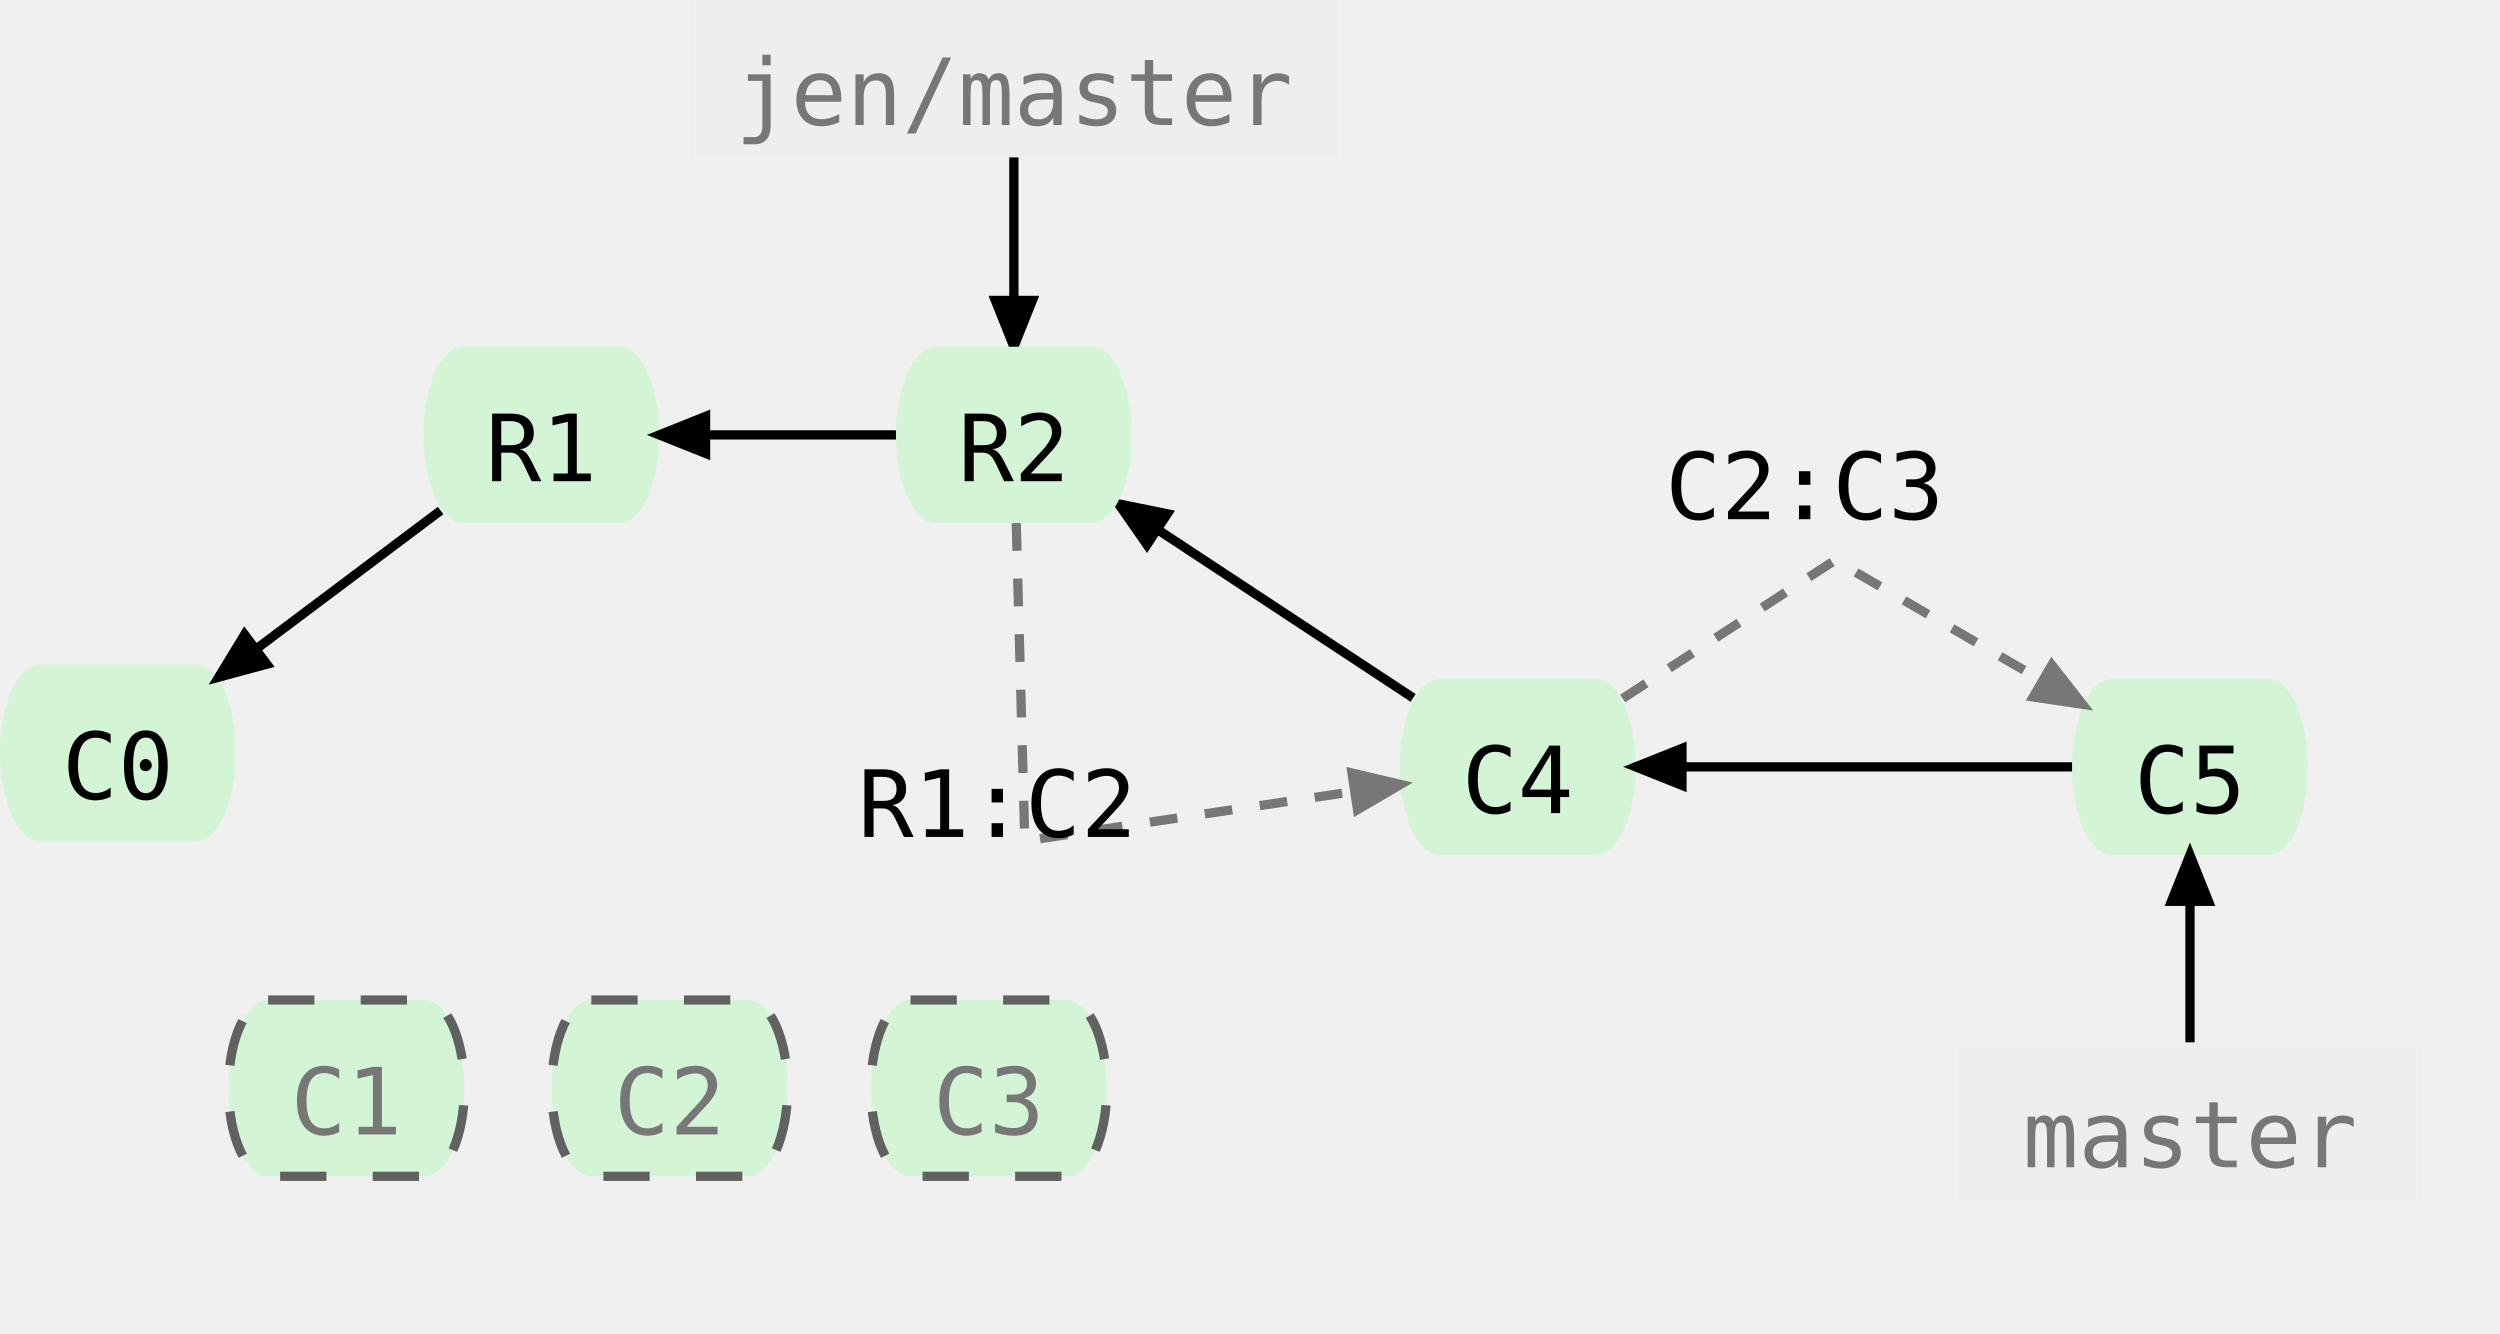
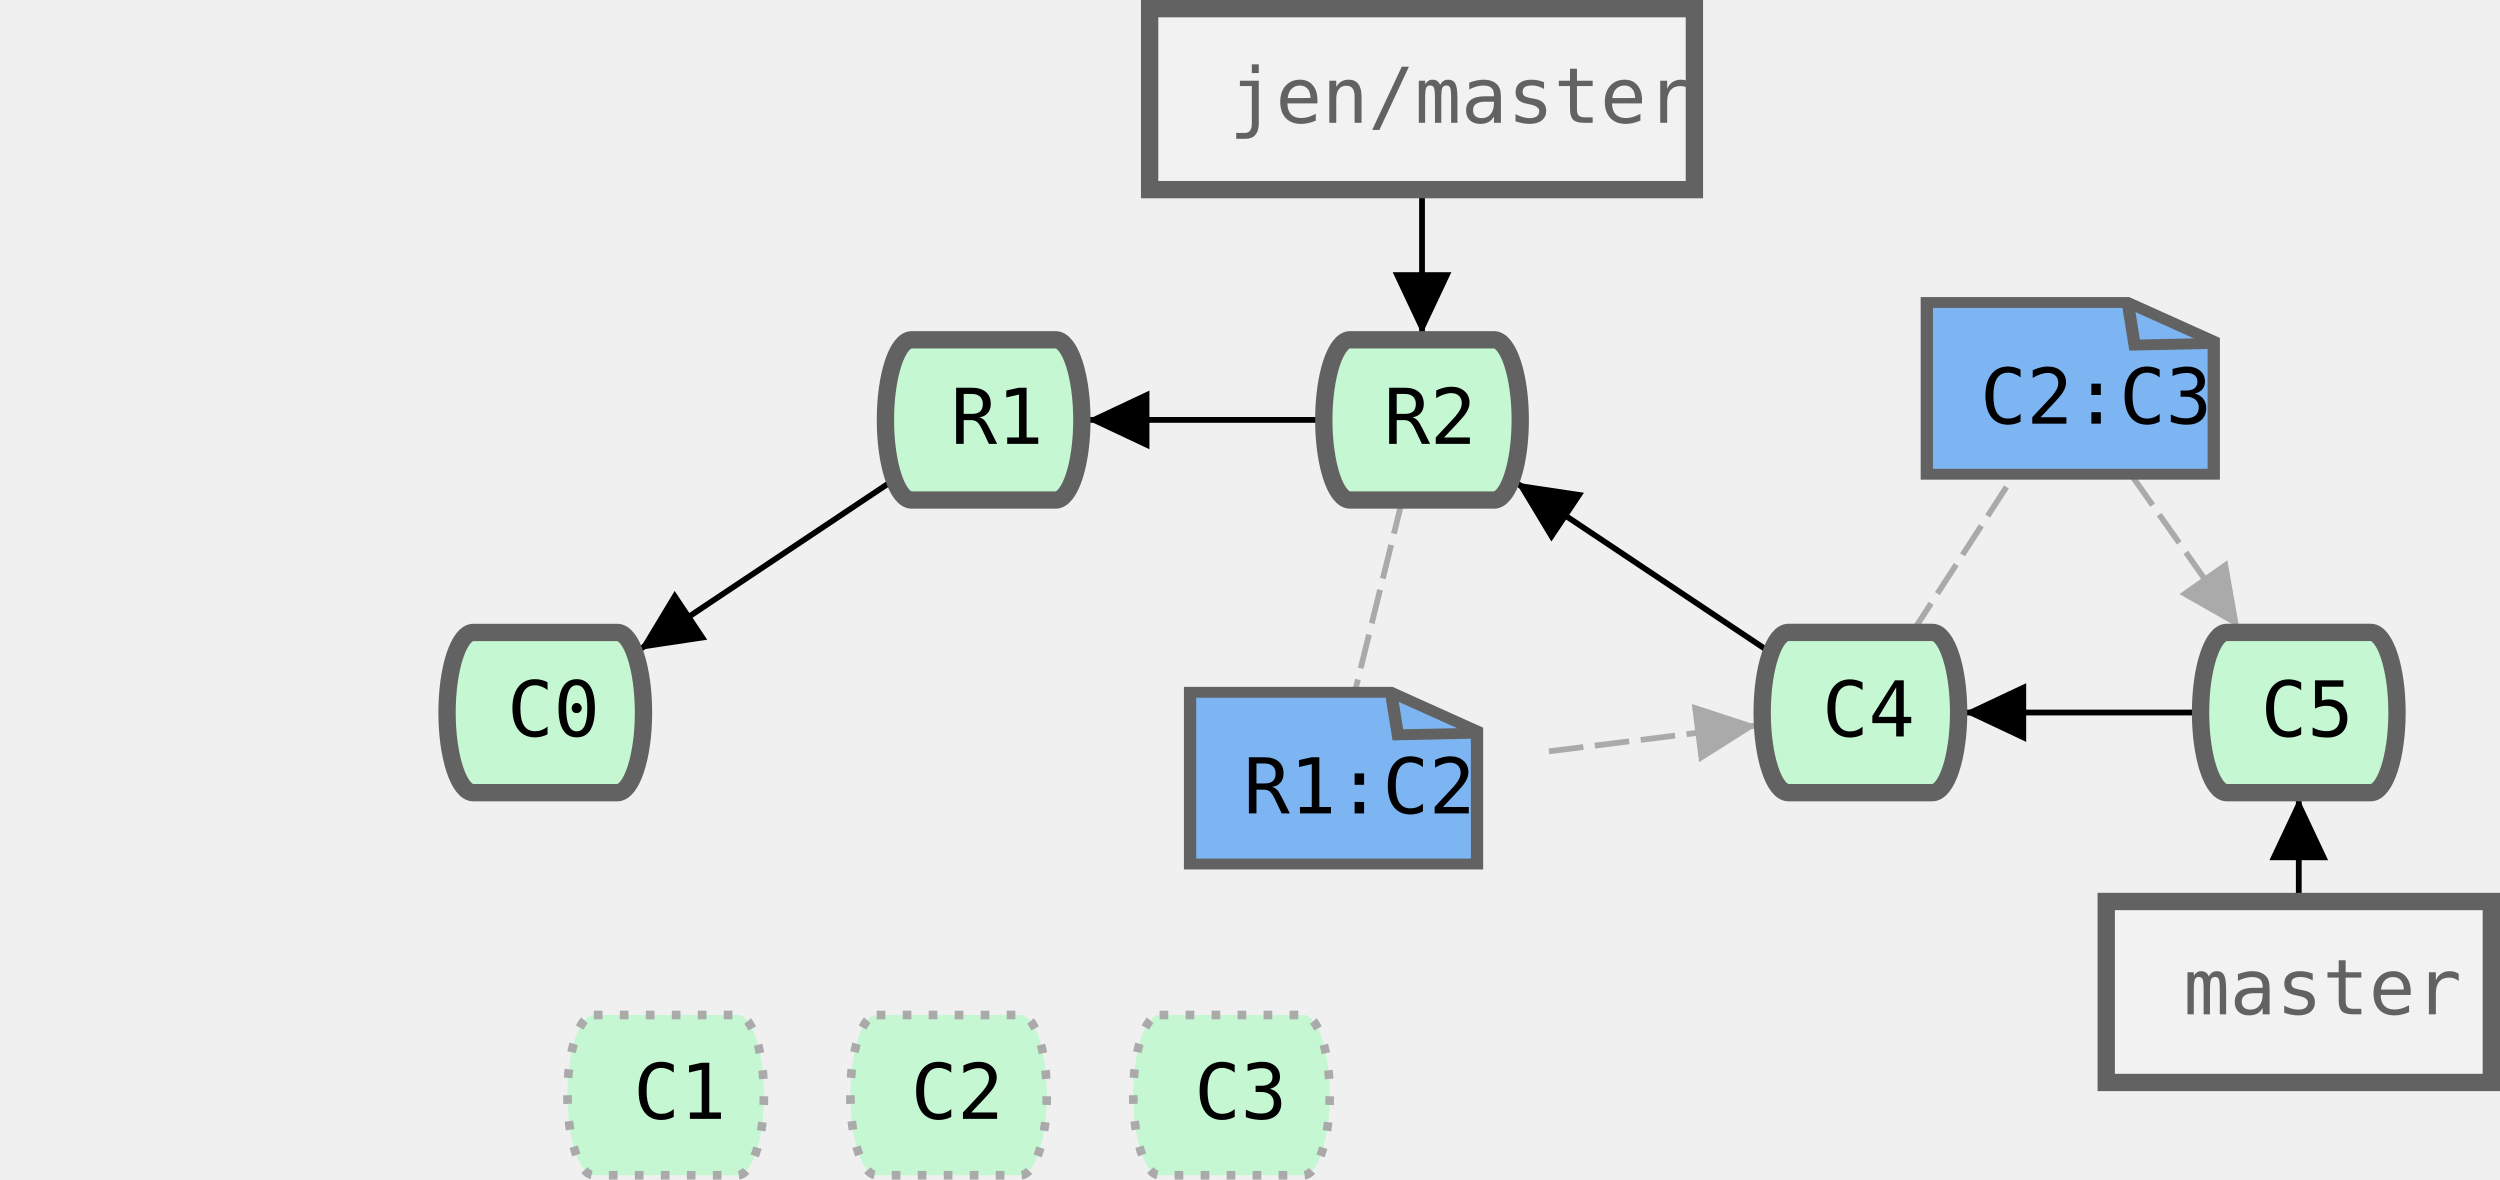
- <svg xmlns="http://www.w3.org/2000/svg" width="270.0" height="144.0">
-   <defs>
-     <marker orient="auto" refY="0.0" refX="0.0" id="Arrow1Lend_000000_1.000000px" style="overflow:visible;">
-       <path id="path_Arrow1Lend_000000_1.000000px" d="M -5,0.0 L -5,-2.0 L 0.0,0.0 L -5,2.0 z " style="fill:#000000;fill-rule:evenodd;stroke:#000000;stroke-width:1.0px;marker-start:none;" transform="scale(1)" />
+ <svg xmlns="http://www.w3.org/2000/svg" version="1.1" id="svg34559" width="432.78" height="204.2" viewBox="0 0 432.78 204.2" xml:space="preserve">
+   <defs id="defs34563">
+     <marker style="overflow:visible" id="TriangleStart-0" refX="4" refY="0" orient="auto-start-reverse" markerWidth="10.784" markerHeight="10.155" viewBox="0 0 5.324 6.155" preserveAspectRatio="none">
+       <path transform="scale(0.5)" style="fill:context-stroke;fill-rule:evenodd;stroke:context-stroke;stroke-width:1pt" d="M 5.77,0 -2.88,5 V -5 Z" id="path135-8" />
    </marker>
-     <marker orient="auto" refY="0.0" refX="0.0" id="Arrow1Lend_777777_1.000000px" style="overflow:visible;">
-       <path id="path_Arrow1Lend_777777_1.000000px" d="M -5,0.0 L -5,-2.0 L 0.0,0.0 L -5,2.0 z " style="fill:#777777;fill-rule:evenodd;stroke:#777777;stroke-width:1.0px;marker-start:none;" transform="scale(1)" />
+     <marker style="overflow:visible" id="TriangleStart-0-1-9" refX="4" refY="0" orient="auto-start-reverse" markerWidth="10.784" markerHeight="10.155" viewBox="0 0 5.324 6.155" preserveAspectRatio="none">
+       <path transform="scale(0.5)" style="fill:context-stroke;fill-rule:evenodd;stroke:context-stroke;stroke-width:1pt" d="M 5.77,0 -2.88,5 V -5 Z" id="path135-8-9-3" />
+     </marker>
+     <marker style="overflow:visible" id="TriangleStart-0-1-91" refX="4" refY="0" orient="auto-start-reverse" markerWidth="10.784" markerHeight="10.155" viewBox="0 0 5.324 6.155" preserveAspectRatio="none">
+       <path transform="scale(0.5)" style="fill:context-stroke;fill-rule:evenodd;stroke:context-stroke;stroke-width:1pt" d="M 5.77,0 -2.88,5 V -5 Z" id="path135-8-9-07" />
+     </marker>
+     <marker style="overflow:visible" id="TriangleStart-0-1-9-8" refX="4" refY="0" orient="auto-start-reverse" markerWidth="10.784" markerHeight="10.155" viewBox="0 0 5.324 6.155" preserveAspectRatio="none">
+       <path transform="scale(0.5)" style="fill:context-stroke;fill-rule:evenodd;stroke:context-stroke;stroke-width:1pt" d="M 5.77,0 -2.88,5 V -5 Z" id="path135-8-9-3-9" />
+     </marker>
+     <marker style="overflow:visible" id="TriangleStart-0-1-9-3" refX="4" refY="0" orient="auto-start-reverse" markerWidth="10.784" markerHeight="10.155" viewBox="0 0 5.324 6.155" preserveAspectRatio="none">
+       <path transform="scale(0.5)" style="fill:context-stroke;fill-rule:evenodd;stroke:context-stroke;stroke-width:1pt" d="M 5.77,0 -2.88,5 V -5 Z" id="path135-8-9-3-6" />
+     </marker>
+     <marker style="overflow:visible" id="TriangleStart-0-1-9-2" refX="4" refY="0" orient="auto-start-reverse" markerWidth="10.784" markerHeight="10.155" viewBox="0 0 5.324 6.155" preserveAspectRatio="none">
+       <path transform="scale(0.5)" style="fill:context-stroke;fill-rule:evenodd;stroke:context-stroke;stroke-width:1pt" d="M 5.77,0 -2.88,5 V -5 Z" id="path135-8-9-3-93" />
+     </marker>
+     <marker style="overflow:visible" id="TriangleStart-0-1-9-4" refX="4" refY="0" orient="auto-start-reverse" markerWidth="10.784" markerHeight="10.155" viewBox="0 0 5.324 6.155" preserveAspectRatio="none">
+       <path transform="scale(0.5)" style="fill:context-stroke;fill-rule:evenodd;stroke:context-stroke;stroke-width:1pt" d="M 5.77,0 -2.88,5 V -5 Z" id="path135-8-9-3-7" />
+     </marker>
+     <marker style="overflow:visible" id="TriangleStart-0-1-2-6" refX="4" refY="0" orient="auto-start-reverse" markerWidth="10.784" markerHeight="10.155" viewBox="0 0 5.324 6.155" preserveAspectRatio="none">
+       <path transform="scale(0.5)" style="fill:context-stroke;fill-rule:evenodd;stroke:context-stroke;stroke-width:1pt" d="M 5.77,0 -2.88,5 V -5 Z" id="path135-8-9-67-9" />
+     </marker>
+     <marker style="overflow:visible" id="TriangleStart-0-1-2-6-4" refX="4" refY="0" orient="auto-start-reverse" markerWidth="10.784" markerHeight="10.155" viewBox="0 0 5.324 6.155" preserveAspectRatio="none">
+       <path transform="scale(0.5)" style="fill:context-stroke;fill-rule:evenodd;stroke:context-stroke;stroke-width:1pt" d="M 5.77,0 -2.88,5 V -5 Z" id="path135-8-9-67-9-3" />
    </marker>
  </defs>
-   <g transform="translate(-3.64259,-4)">
-     <g style="fill:#fff;stroke:#000000;stroke-width:1px">
-       <rect id="1646" width="70.0" height="17.0" x="78.141" y="4.0" style="fill:#eeeeee;stroke:none;stroke-width:2px" />
-       <text id="1646_text" x="88.141" y="7.0" style="fill:#cccccc;stroke:#cccccc;stroke-width:0;font-family: Inconsolata;font-size:10px">
-         <tspan id="1646_line1" text-anchor="middle" x="113.141" y="17.5" text-align="center" font-family="Inconsolata" font-size="10.0px" fill="#777777" stroke="#777777">jen/master</tspan>
-       </text>
-       <path id="1647" style="stroke:#000000;marker-end:url(#Arrow1Lend_000000_1.000000px);marker-start:none;fill:none" d="M 113.141,21.0 L 113.141,41.449" />
-       <rect id="1648" width="25.473" height="19.042" x="3.643" y="75.78" rx="4.277" ry="9.521" style="fill:#d3f5d6;stroke:none;stroke-width:3px" />
-       <text id="1648_text" x="3.643" y="75.78" style="fill:#000000;stroke:#000000;stroke-width:0;font-family: Inconsolata;font-size:10px">
-         <tspan id="1648_line1" text-anchor="middle" x="16.379" y="90.301" text-align="center" font-family="Inconsolata" font-size="10.0px" fill="#000000" stroke="#000000">C0</tspan>
-       </text>
-       <rect id="1649" width="50.0" height="17.0" x="215.16" y="116.569" style="fill:#eeeeee;stroke:none;stroke-width:2px" />
-       <text id="1649_text" x="225.16" y="119.569" style="fill:#cccccc;stroke:#cccccc;stroke-width:0;font-family: Inconsolata;font-size:10px">
-         <tspan id="1649_line1" text-anchor="middle" x="240.16" y="130.069" text-align="center" font-family="Inconsolata" font-size="10.0px" fill="#777777" stroke="#777777">master</tspan>
-       </text>
-       <rect id="1650" width="25.473" height="19.042" x="49.373" y="41.449" rx="4.277" ry="9.521" style="fill:#d3f5d6;stroke:none;stroke-width:3px" />
-       <text id="1650_text" x="49.373" y="41.449" style="fill:#000000;stroke:#000000;stroke-width:0;font-family: Inconsolata;font-size:10px">
-         <tspan id="1650_line1" text-anchor="middle" x="62.109" y="55.97" text-align="center" font-family="Inconsolata" font-size="10.0px" fill="#000000" stroke="#000000">R1</tspan>
-       </text>
-       <path id="1651" style="stroke:#000000;marker-end:url(#Arrow1Lend_000000_1.000000px);marker-start:none;fill:none" d="M 51.23,59.138 L 27.258,77.134" />
-       <rect id="1652" width="25.473" height="19.042" x="154.823" y="77.299" rx="4.277" ry="9.521" style="fill:#d3f5d6;stroke:none;stroke-width:3px" />
-       <text id="1652_text" x="154.823" y="77.299" style="fill:#000000;stroke:#000000;stroke-width:0;font-family: Inconsolata;font-size:10px">
-         <tspan id="1652_line1" text-anchor="middle" x="167.559" y="91.82" text-align="center" font-family="Inconsolata" font-size="10.0px" fill="#000000" stroke="#000000">C4</tspan>
-       </text>
-       <path id="1653" style="stroke:#000000;marker-end:url(#Arrow1Lend_000000_1.000000px);marker-start:none;fill:none" d="M 156.261,79.377 L 124.439,58.413" />
-       <path id="1654" style="stroke:#777777;marker-end:url(#Arrow1Lend_777777_1.000000px);marker-start:none;stroke-dasharray:3 3;fill:none" d="M 113.397,60.491 L 114.321,94.822  L 154.899,88.723" />
-       <text id="1655_text" x="91.423" y="75.76" style="fill:#000000;stroke:#000000;stroke-width:0;font-family: Inconsolata;font-size:10px">
-         <tspan id="1655_line1" text-anchor="middle" x="111.352" y="94.387" text-align="center" font-family="Inconsolata" font-size="10.0px" fill="#000000" stroke="#000000">R1:C2</tspan>
-       </text>
-       <rect id="1656" width="25.473" height="19.042" x="100.405" y="41.449" rx="4.277" ry="9.521" style="fill:#d3f5d6;stroke:none;stroke-width:3px" />
-       <text id="1656_text" x="100.405" y="41.449" style="fill:#000000;stroke:#000000;stroke-width:0;font-family: Inconsolata;font-size:10px">
-         <tspan id="1656_line1" text-anchor="middle" x="113.141" y="55.97" text-align="center" font-family="Inconsolata" font-size="10.0px" fill="#000000" stroke="#000000">R2</tspan>
-       </text>
-       <path id="1657" style="stroke:#000000;marker-end:url(#Arrow1Lend_000000_1.000000px);marker-start:none;fill:none" d="M 100.405,50.97 L 74.845,50.97" />
-       <rect id="1658" width="25.473" height="19.042" x="227.424" y="77.299" rx="4.277" ry="9.521" style="fill:#d3f5d6;stroke:none;stroke-width:3px" />
-       <text id="1658_text" x="227.424" y="77.299" style="fill:#000000;stroke:#000000;stroke-width:0;font-family: Inconsolata;font-size:10px">
-         <tspan id="1658_line1" text-anchor="middle" x="240.16" y="91.82" text-align="center" font-family="Inconsolata" font-size="10.0px" fill="#000000" stroke="#000000">C5</tspan>
-       </text>
-       <path id="1659" style="stroke:#000000;marker-end:url(#Arrow1Lend_000000_1.000000px);marker-start:none;fill:none" d="M 227.424,86.82 L 180.295,86.82" />
-       <path id="1660" style="stroke:#000000;marker-end:url(#Arrow1Lend_000000_1.000000px);marker-start:none;fill:none" d="M 240.16,116.569 L 240.16,96.341" />
-       <rect id="1663" width="25.473" height="19.042" x="63.231" y="112.0" rx="4.277" ry="9.521" style="fill:#d3f5d6;stroke:#616161;stroke-dasharray:5 5" />
-       <text id="1663_text" x="63.231" y="112.0" style="fill:#777777;stroke:#777777;stroke-width:0;font-family: Inconsolata;font-size:10px">
-         <tspan id="1663_line1" text-anchor="middle" x="75.967" y="126.521" text-align="center" font-family="Inconsolata" font-size="10.0px" fill="#777777" stroke="#777777">C2</tspan>
-       </text>
-       <rect id="1664" width="25.473" height="19.042" x="97.702" y="112.0" rx="4.277" ry="9.521" style="fill:#d3f5d6;stroke:#616161;stroke-dasharray:5 5" />
-       <text id="1664_text" x="97.702" y="112.0" style="fill:#777777;stroke:#777777;stroke-width:0;font-family: Inconsolata;font-size:10px">
-         <tspan id="1664_line1" text-anchor="middle" x="110.438" y="126.521" text-align="center" font-family="Inconsolata" font-size="10.0px" fill="#777777" stroke="#777777">C3</tspan>
-       </text>
-       <path id="1665" style="stroke:#777777;marker-end:url(#Arrow1Lend_777777_1.000000px);marker-start:none;stroke-dasharray:3 3;fill:none" d="M 178.888,79.44 L 201.821,64.5  L 228.554,80.063" />
-       <rect id="1669" width="25.473" height="19.042" x="28.321" y="112.0" rx="4.277" ry="9.521" style="fill:#d3f5d6;stroke:#616161;stroke-dasharray:5 5" />
-       <text id="1669_text" x="28.321" y="112.0" style="fill:#777777;stroke:#777777;stroke-width:0;font-family: Inconsolata;font-size:10px">
-         <tspan id="1669_line1" text-anchor="middle" x="41.058" y="126.521" text-align="center" font-family="Inconsolata" font-size="10.0px" fill="#777777" stroke="#777777">C1</tspan>
-       </text>
-       <text id="1675_text" x="178.624" y="41.449" style="fill:#000000;stroke:#000000;stroke-width:0;font-family: Inconsolata;font-size:10px">
-         <tspan id="1675_line1" text-anchor="middle" x="198.552" y="60.077" text-align="center" font-family="Inconsolata" font-size="10.0px" fill="#000000" stroke="#000000">C2:C3</tspan>
-       </text>
+   <path style="display:inline;fill:none;fill-rule:evenodd;stroke:#000000;stroke-width:1px;stroke-linecap:butt;stroke-linejoin:miter;stroke-dasharray:none;stroke-opacity:1;marker-end:url(#TriangleStart-0)" d="m 246.169,32.829 0,25.99" id="a_1-1" />
+   <path style="display:inline;fill:none;fill-rule:evenodd;stroke:#aaaaaa;stroke-width:1px;stroke-linecap:butt;stroke-linejoin:miter;stroke-dasharray:6, 2;stroke-dashoffset:0;stroke-opacity:1" d="m 242.743,86.562 -8.217,33.27" id="a_1-1-6-56-3" />
+   <path style="display:inline;fill:none;fill-rule:evenodd;stroke:#aaaaaa;stroke-width:1px;stroke-linecap:butt;stroke-linejoin:miter;stroke-dasharray:6, 2;stroke-dashoffset:0;stroke-opacity:1;marker-end:url(#TriangleStart-0-1-2-6)" d="m 369.182,82.54 18.987,26.936" id="a_1-1-6-56-37" />
+   <path style="display:inline;fill:none;fill-rule:evenodd;stroke:#aaaaaa;stroke-width:1px;stroke-linecap:butt;stroke-linejoin:miter;stroke-dasharray:6, 2;stroke-dashoffset:0;stroke-opacity:1;marker-end:url(#TriangleStart-0-1-2-6-4)" d="m 268.143,130.062 36.963,-4.604" id="a_1-1-6-56-37-0" />
+   <path style="display:inline;fill:none;fill-rule:evenodd;stroke:#aaaaaa;stroke-width:1px;stroke-linecap:butt;stroke-linejoin:miter;stroke-dasharray:6, 2;stroke-dashoffset:0;stroke-opacity:1" d="M 331.039,109.476 358.392,67.233" id="a_1-1-6-56-3-4" />
+   <path style="display:inline;fill:none;fill-rule:evenodd;stroke:#000000;stroke-width:1px;stroke-linecap:butt;stroke-linejoin:miter;stroke-dasharray:none;stroke-opacity:1;marker-end:url(#TriangleStart-0-1-9-3)" d="M 306.567,113.007 261.659,83.031" id="a_1-1-6-3-1" />
+   <path style="display:inline;fill:none;fill-rule:evenodd;stroke:#000000;stroke-width:1px;stroke-linecap:butt;stroke-linejoin:miter;stroke-dasharray:none;stroke-opacity:1;marker-end:url(#TriangleStart-0-1-9-2)" d="M 380.943,123.347 H 339.061" id="a_1-1-6-3-19" />
+   <path style="display:inline;fill:none;fill-rule:evenodd;stroke:#000000;stroke-width:1px;stroke-linecap:butt;stroke-linejoin:miter;stroke-dasharray:none;stroke-opacity:1;marker-end:url(#TriangleStart-0-1-9-4)" d="m 246.169,72.691 0,-4e-6" id="a_1-1-6-3-8" />
+   <path style="display:inline;fill:none;fill-rule:evenodd;stroke:#000000;stroke-width:1px;stroke-linecap:butt;stroke-linejoin:miter;stroke-dasharray:none;stroke-opacity:1;marker-end:url(#TriangleStart-0-1-91)" d="m 397.946,156.058 0,-18.84" id="a_1-1-6-58" />
+   <g id="g_master" style="stroke:#626262;stroke-width:3;stroke-dasharray:none;stroke-opacity:1" transform="translate(-88.05375,-0.4995164)">
+     <rect style="fill:#f1f2f1;fill-opacity:1;stroke:#626262;stroke-width:3;stroke-dasharray:none;stroke-opacity:1" id="rect553" width="66.667" height="31.329" x="452.667" y="156.558" />
+     <text xml:space="preserve" style="font-variant:normal;font-weight:normal;font-size:13.333px;font-family:Inconsolata;-inkscape-font-specification:Inconsolata;writing-mode:lr-tb;fill:#626262;fill-opacity:1;fill-rule:nonzero;stroke:none;stroke-width:3;stroke-dasharray:none;stroke-opacity:1" id="t_master" x="466.033" y="176.089">
+       <tspan x="466.033 472.7 479.367 486.033 492.7 499.367" y="176.089" id="tspan34577" style="fill:#626262;fill-opacity:1;stroke:none;stroke-width:3;stroke-dasharray:none;stroke-opacity:1">master</tspan>
+     </text>
+   </g>
+   <path style="display:inline;fill:none;fill-rule:evenodd;stroke:#000000;stroke-width:1px;stroke-linecap:butt;stroke-linejoin:miter;stroke-dasharray:none;stroke-opacity:1;marker-end:url(#TriangleStart-0-1-9)" d="m 154.791,83.032 -44.909,29.981" id="a_1-1-6-3" />
+   <path style="display:inline;fill:none;fill-rule:evenodd;stroke:#000000;stroke-width:1px;stroke-linecap:butt;stroke-linejoin:miter;stroke-dasharray:none;stroke-opacity:1;marker-end:url(#TriangleStart-0-1-9-8)" d="m 229.166,72.691 -41.881,2e-6" id="a_1-1-6-3-7" />
+   <g id="g_c1" style="stroke:#626262;stroke-width:3;stroke-dasharray:none;stroke-opacity:1" transform="translate(-40.81406,67.50551)">
+     <rect style="fill:#c5f7d2;fill-opacity:1;stroke:#aaaaaa;stroke-width:1.5;stroke-dasharray:1.5, 3;stroke-dashoffset:0;stroke-opacity:1" id="rect3545-8" width="34.007" height="27.742" x="139.054" y="108.202" ry="13.871" rx="4.558" />
+     <text xml:space="preserve" style="font-variant:normal;font-weight:normal;font-size:13.333px;font-family:Inconsolata;-inkscape-font-specification:Inconsolata;writing-mode:lr-tb;fill:#000000;fill-opacity:1;fill-rule:nonzero;stroke:none;stroke-width:3;stroke-dasharray:none;stroke-opacity:1" id="t_c1" x="150.464" y="126.187">
+       <tspan x="150.464 157.13" y="126.187" id="tspan34585" style="stroke:none;stroke-width:3;stroke-dasharray:none;stroke-opacity:1">C1</tspan>
+     </text>
+   </g>
+   <g id="g_c1-4" style="stroke:#626262;stroke-width:3;stroke-dasharray:none;stroke-opacity:1" transform="translate(8.157675,67.50551)">
+     <rect style="fill:#c5f7d2;fill-opacity:1;stroke:#aaaaaa;stroke-width:1.5;stroke-dasharray:1.5, 3;stroke-dashoffset:0;stroke-opacity:1" id="rect3545-8-5" width="34.007" height="27.742" x="139.054" y="108.202" ry="13.871" rx="4.558" />
+     <text xml:space="preserve" style="font-variant:normal;font-weight:normal;font-size:13.333px;font-family:Inconsolata;-inkscape-font-specification:Inconsolata;writing-mode:lr-tb;fill:#000000;fill-opacity:1;fill-rule:nonzero;stroke:none;stroke-width:3;stroke-dasharray:none;stroke-opacity:1" id="t_c1-0" x="149.53" y="126.187">
+       <tspan x="149.53" y="126.187" id="tspan34585-3" style="stroke:none;stroke-width:3;stroke-dasharray:none;stroke-opacity:1">C2</tspan>
+     </text>
+   </g>
+   <g id="g_c1-6" style="stroke:#626262;stroke-width:3;stroke-dasharray:none;stroke-opacity:1" transform="translate(57.12941,67.50551)">
+     <rect style="fill:#c5f7d2;fill-opacity:1;stroke:#aaaaaa;stroke-width:1.5;stroke-dasharray:1.5, 3;stroke-dashoffset:0;stroke-opacity:1" id="rect3545-8-1" width="34.007" height="27.742" x="139.054" y="108.202" ry="13.871" rx="4.558" />
+     <text xml:space="preserve" style="font-variant:normal;font-weight:normal;font-size:13.333px;font-family:Inconsolata;-inkscape-font-specification:Inconsolata;writing-mode:lr-tb;fill:#000000;fill-opacity:1;fill-rule:nonzero;stroke:none;stroke-width:3;stroke-dasharray:none;stroke-opacity:1" id="t_c1-06" x="149.63" y="126.187">
+       <tspan x="149.63" y="126.187" id="tspan34585-32" style="stroke:none;stroke-width:3;stroke-dasharray:none;stroke-opacity:1">C3</tspan>
+     </text>
+   </g>
+   <g id="g_c0" style="stroke:#626262;stroke-width:3;stroke-dasharray:none;stroke-opacity:1" transform="translate(37.57699,1.273796)">
+     <rect style="fill:#c5f7d2;fill-opacity:1;stroke:#626262;stroke-width:3;stroke-dasharray:none;stroke-opacity:1" id="rect3545-61" width="34.007" height="27.742" x="39.812" y="108.209" ry="13.871" rx="4.558" />
+     <text xml:space="preserve" style="font-variant:normal;font-weight:normal;font-size:13.333px;font-family:Inconsolata;-inkscape-font-specification:Inconsolata;writing-mode:lr-tb;fill:#000000;fill-opacity:1;fill-rule:nonzero;stroke:none;stroke-width:3;stroke-dasharray:none;stroke-opacity:1" id="t_c0" x="50.222" y="126.187">
+       <tspan x="50.222 56.889" y="126.187" id="tspan34593" style="stroke:none;stroke-width:3;stroke-dasharray:none;stroke-opacity:1">C0</tspan>
+     </text>
+   </g>
+   <g id="g_r1" style="stroke:#626262;stroke-width:3;stroke-dasharray:none;stroke-opacity:1" transform="translate(15.47003,1.273796)">
+     <rect style="fill:#c5f7d2;fill-opacity:1;stroke:#626262;stroke-width:3;stroke-dasharray:none;stroke-opacity:1" id="rect3545-6" width="34.007" height="27.742" x="137.807" y="57.546" ry="13.871" rx="4.558" />
+     <text xml:space="preserve" style="font-variant:normal;font-weight:normal;font-size:13.333px;font-family:Inconsolata;-inkscape-font-specification:Inconsolata;writing-mode:lr-tb;fill:#000000;fill-opacity:1;fill-rule:nonzero;stroke:none;stroke-width:3;stroke-dasharray:none;stroke-opacity:1" id="t_r1" x="149.111" y="75.564">
+       <tspan x="149.111 155.777" y="75.564" id="tspan34621" style="stroke:none;stroke-width:3;stroke-dasharray:none;stroke-opacity:1">R1</tspan>
+     </text>
+   </g>
+   <g id="g3832" transform="translate(75.8885)">
+     <rect style="fill:#c5f7d2;fill-opacity:1;stroke:#626262;stroke-width:3;stroke-dasharray:none;stroke-opacity:1" id="rect3545-6-1" width="34.007" height="27.742" x="153.277" y="58.82" ry="13.871" rx="4.558" />
+     <text xml:space="preserve" style="font-variant:normal;font-weight:normal;font-size:13.333px;font-family:Inconsolata;-inkscape-font-specification:Inconsolata;writing-mode:lr-tb;fill:#000000;fill-opacity:1;fill-rule:nonzero;stroke:none;stroke-width:3;stroke-dasharray:none;stroke-opacity:1" id="t_r1-2" x="163.647" y="76.837">
+       <tspan x="163.647" y="76.837" id="tspan34621-7" style="stroke:none;stroke-width:3;stroke-dasharray:none;stroke-opacity:1">R2</tspan>
+     </text>
+   </g>
+   <g id="g_r1-0-0" style="stroke:#626262;stroke-width:3;stroke-dasharray:none;stroke-opacity:1" transform="translate(167.2471,51.93046)">
+     <rect style="fill:#c5f7d2;fill-opacity:1;stroke:#626262;stroke-width:3;stroke-dasharray:none;stroke-opacity:1" id="rect3545-6-6-2" width="34.007" height="27.742" x="137.807" y="57.546" ry="13.871" rx="4.558" />
+     <text xml:space="preserve" style="font-variant:normal;font-weight:normal;font-size:13.333px;font-family:Inconsolata;-inkscape-font-specification:Inconsolata;writing-mode:lr-tb;fill:#000000;fill-opacity:1;fill-rule:nonzero;stroke:none;stroke-width:3;stroke-dasharray:none;stroke-opacity:1" id="t_r1-26-3" x="148.197" y="75.564">
+       <tspan x="148.197" y="75.564" id="tspan34621-1-7" style="stroke:none;stroke-width:3;stroke-dasharray:none;stroke-opacity:1">C4</tspan>
+     </text>
+   </g>
+   <g id="g_r1-9-8-5" style="stroke:#626262;stroke-width:3;stroke-dasharray:none;stroke-opacity:1" transform="translate(243.1356,51.93046)">
+     <rect style="fill:#c5f7d2;fill-opacity:1;stroke:#626262;stroke-width:3;stroke-dasharray:none;stroke-opacity:1" id="rect3545-6-1-7-9" width="34.007" height="27.742" x="137.807" y="57.546" ry="13.871" rx="4.558" />
+     <text xml:space="preserve" style="font-variant:normal;font-weight:normal;font-size:13.333px;font-family:Inconsolata;-inkscape-font-specification:Inconsolata;writing-mode:lr-tb;fill:#000000;fill-opacity:1;fill-rule:nonzero;stroke:none;stroke-width:3;stroke-dasharray:none;stroke-opacity:1" id="t_r1-2-9-2" x="148.244" y="75.564">
+       <tspan x="148.244" id="tspan34621-7-2-2" style="stroke:none;stroke-width:3;stroke-dasharray:none;stroke-opacity:1" y="75.564">C5</tspan>
+     </text>
+   </g>
+   <g id="g_master_h2" transform="translate(-253.6969,-155.0577)" style="stroke:#626262;stroke-width:3;stroke-dasharray:none;stroke-opacity:1">
+     <rect style="fill:#f1f2f1;fill-opacity:1;stroke:#626262;stroke-width:3;stroke-dasharray:none;stroke-opacity:1" id="rect553-3-3" width="94.306" height="31.329" x="452.713" y="156.558" />
+     <text xml:space="preserve" style="font-variant:normal;font-weight:normal;font-size:13.333px;font-family:Inconsolata;-inkscape-font-specification:Inconsolata;writing-mode:lr-tb;fill:#626262;fill-opacity:1;fill-rule:nonzero;stroke:none;stroke-width:3;stroke-dasharray:none;stroke-opacity:1" id="t_master_h2" x="466.495" y="176.322">
+       <tspan id="tspan34577-2-1-5-0" style="fill:#626262;fill-opacity:1;stroke:none;stroke-width:3;stroke-dasharray:none;stroke-opacity:1" x="466.495" y="176.322">jen/master</tspan>
+     </text>
+   </g>
+   <g id="g4104" transform="translate(100.6842,1.791616)">
+     <g id="g4035" transform="matrix(1.123676,0,0,0.9932417,-97.89312,60.40342)" style="stroke-width:0.947">
+       <path id="path3716" style="display:inline;fill:#7db4f2;fill-opacity:1;stroke:#626262;stroke-width:1.893;stroke-dasharray:none;stroke-opacity:1" d="M 180.855,58.041 V 87.969 h 44.209 V 64.791 l -13.246,-6.75 z" />
+       <path id="path2708" style="display:inline;fill:none;fill-opacity:1;stroke:#626262;stroke-width:1.893;stroke-dasharray:none;stroke-opacity:1" d="m 224.443,65.177 -11.574,0.278 -1.051,-7.414" />
    </g>
+     <text xml:space="preserve" style="font-variant:normal;font-weight:normal;font-size:13.333px;font-family:Inconsolata;-inkscape-font-specification:Inconsolata;writing-mode:lr-tb;fill:#000000;fill-opacity:1;fill-rule:nonzero;stroke:none;stroke-width:3;stroke-dasharray:none;stroke-opacity:1" id="t_c1-3" x="114.575" y="139.022">
+       <tspan x="114.575" id="tspan34585-6" style="stroke:none;stroke-width:3;stroke-dasharray:none;stroke-opacity:1" y="139.022">R1:C2</tspan>
+     </text>
+   </g>
+   <g id="g4104-5" transform="translate(228.2243,-65.68171)">
+     <g id="g4035-2" transform="matrix(1.123676,0,0,0.9932417,-97.89312,60.40342)" style="stroke-width:0.947">
+       <path id="path3716-5" style="display:inline;fill:#7db4f2;fill-opacity:1;stroke:#626262;stroke-width:1.893;stroke-dasharray:none;stroke-opacity:1" d="M 180.855,58.041 V 87.969 h 44.209 V 64.791 l -13.246,-6.75 z" />
+       <path id="path2708-4" style="display:inline;fill:none;fill-opacity:1;stroke:#626262;stroke-width:1.893;stroke-dasharray:none;stroke-opacity:1" d="m 224.443,65.177 -11.574,0.278 -1.051,-7.414" />
+     </g>
+     <text xml:space="preserve" style="font-variant:normal;font-weight:normal;font-size:13.333px;font-family:Inconsolata;-inkscape-font-specification:Inconsolata;writing-mode:lr-tb;fill:#000000;fill-opacity:1;fill-rule:nonzero;stroke:none;stroke-width:3;stroke-dasharray:none;stroke-opacity:1" id="t_c1-3-7" x="114.575" y="139.022">
+       <tspan x="114.575" id="tspan34585-6-4" style="stroke:none;stroke-width:3;stroke-dasharray:none;stroke-opacity:1" y="139.022">C2:C3</tspan>
+     </text>
  </g>
</svg>
